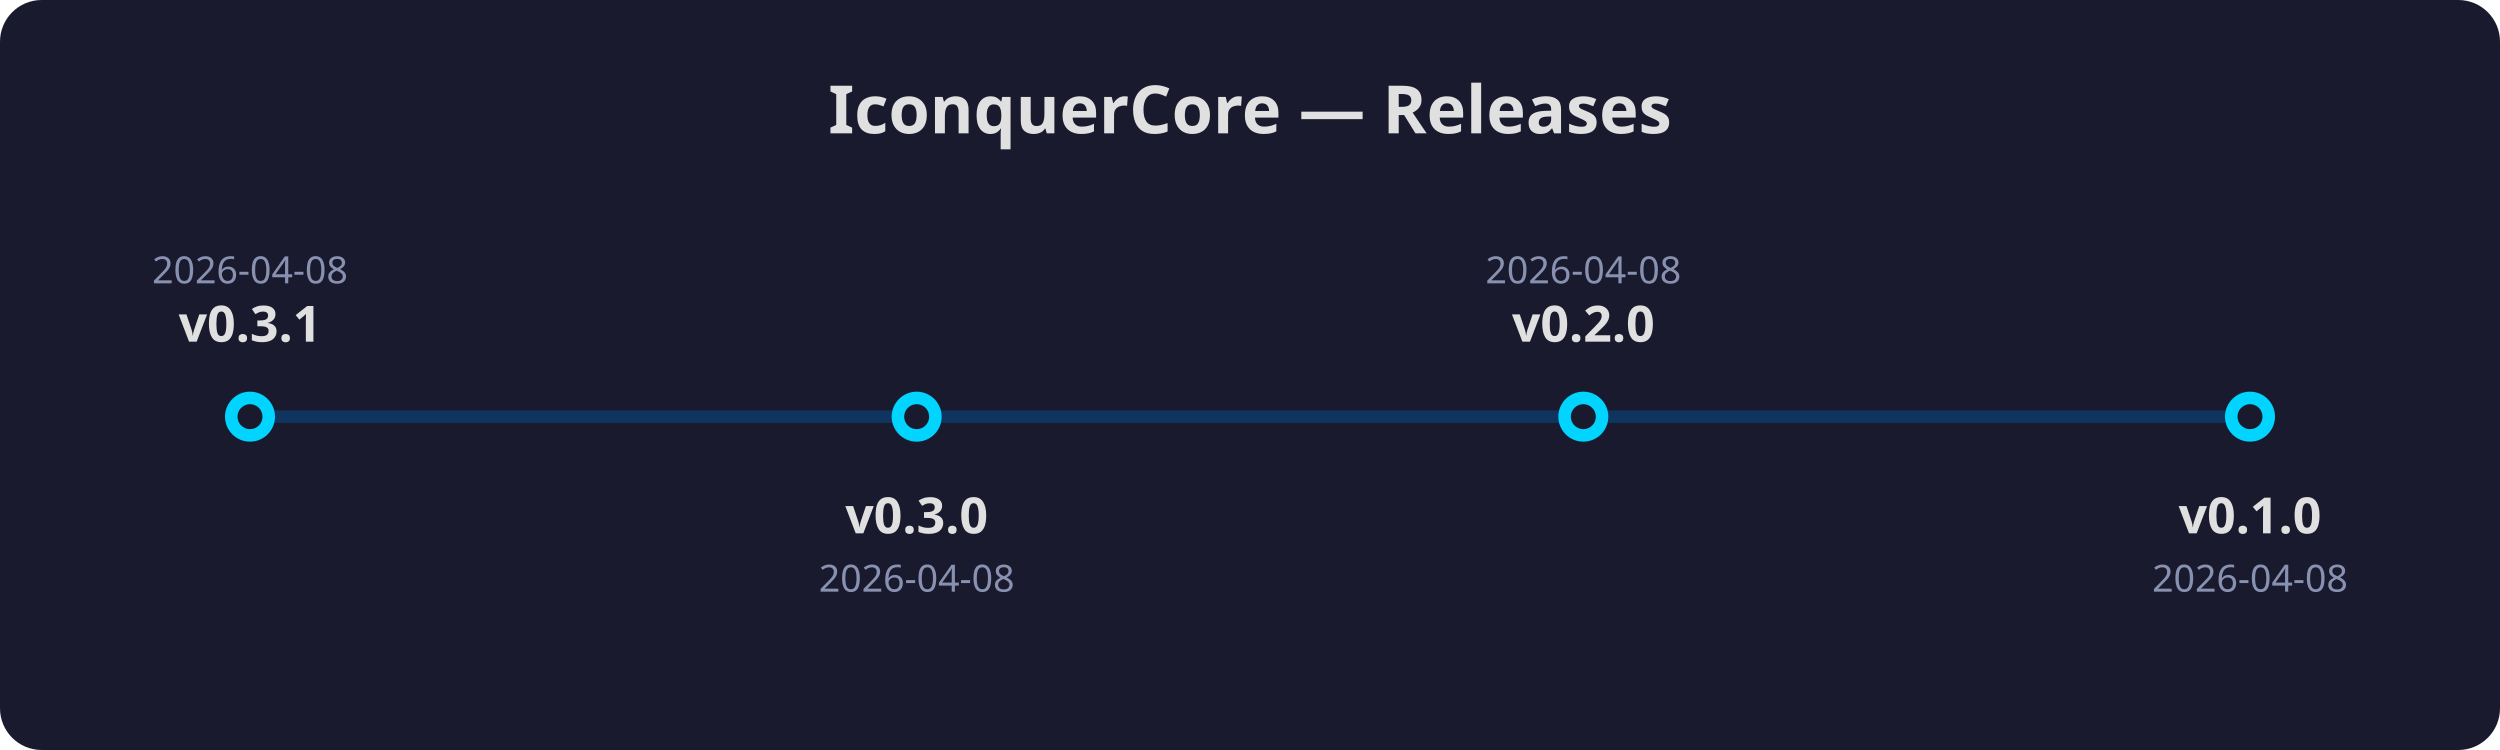
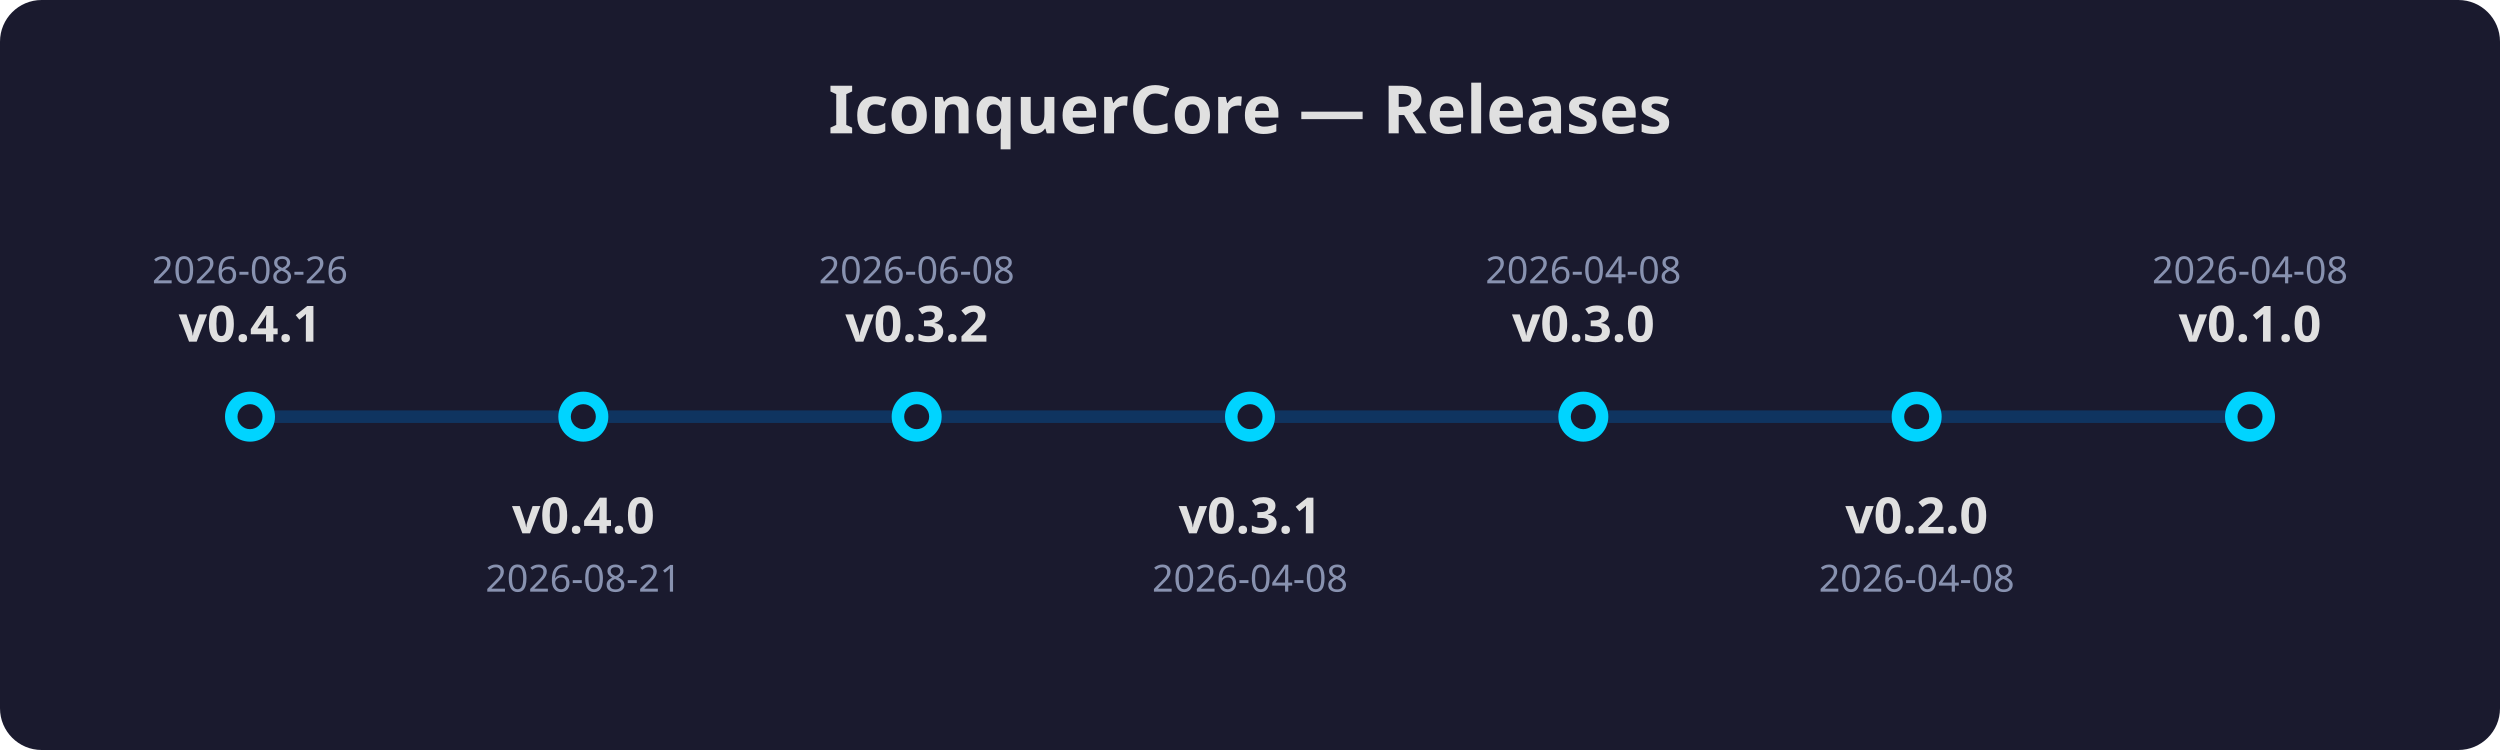
<svg xmlns="http://www.w3.org/2000/svg" width="600" height="180" viewBox="0 0 600 180">
  <rect x="0" y="0" width="600" height="180" rx="10" ry="10" fill="#1a1a2e" />
  <text x="300" y="32" font-family="sans-serif" font-size="16" font-weight="bold" fill="#e0e0e0" text-anchor="middle">IconquerCore — Releases</text>
  <line x1="60" y1="100" x2="540" y2="100" stroke="#0f3460" stroke-width="3" stroke-linecap="round" />
  <circle cx="60" cy="100" r="6" fill="#00d4ff" />
  <circle cx="60" cy="100" r="3" fill="#1a1a2e" />
-   <text x="60" y="82" font-family="sans-serif" font-size="12" font-weight="bold" fill="#e0e0e0" text-anchor="middle">v0.3.1</text>
-   <text x="60" y="68" font-family="sans-serif" font-size="9" fill="#8892b0" text-anchor="middle">2026-04-08</text>
+   <text x="60" y="82" font-family="sans-serif" font-size="12" font-weight="bold" fill="#e0e0e0" text-anchor="middle">v0.4.1</text>
+   <text x="60" y="68" font-family="sans-serif" font-size="9" fill="#8892b0" text-anchor="middle">2026-08-26</text>
+   <circle cx="140" cy="100" r="6" fill="#00d4ff" />
+   <circle cx="140" cy="100" r="3" fill="#1a1a2e" />
+   <text x="140" y="128" font-family="sans-serif" font-size="12" font-weight="bold" fill="#e0e0e0" text-anchor="middle">v0.4.0</text>
+   <text x="140" y="142" font-family="sans-serif" font-size="9" fill="#8892b0" text-anchor="middle">2026-08-21</text>
  <circle cx="220" cy="100" r="6" fill="#00d4ff" />
  <circle cx="220" cy="100" r="3" fill="#1a1a2e" />
-   <text x="220" y="128" font-family="sans-serif" font-size="12" font-weight="bold" fill="#e0e0e0" text-anchor="middle">v0.3.0</text>
-   <text x="220" y="142" font-family="sans-serif" font-size="9" fill="#8892b0" text-anchor="middle">2026-04-08</text>
+   <text x="220" y="82" font-family="sans-serif" font-size="12" font-weight="bold" fill="#e0e0e0" text-anchor="middle">v0.3.2</text>
+   <text x="220" y="68" font-family="sans-serif" font-size="9" fill="#8892b0" text-anchor="middle">2026-06-08</text>
+   <circle cx="300" cy="100" r="6" fill="#00d4ff" />
+   <circle cx="300" cy="100" r="3" fill="#1a1a2e" />
+   <text x="300" y="128" font-family="sans-serif" font-size="12" font-weight="bold" fill="#e0e0e0" text-anchor="middle">v0.3.1</text>
+   <text x="300" y="142" font-family="sans-serif" font-size="9" fill="#8892b0" text-anchor="middle">2026-04-08</text>
  <circle cx="380" cy="100" r="6" fill="#00d4ff" />
  <circle cx="380" cy="100" r="3" fill="#1a1a2e" />
-   <text x="380" y="82" font-family="sans-serif" font-size="12" font-weight="bold" fill="#e0e0e0" text-anchor="middle">v0.2.0</text>
+   <text x="380" y="82" font-family="sans-serif" font-size="12" font-weight="bold" fill="#e0e0e0" text-anchor="middle">v0.3.0</text>
  <text x="380" y="68" font-family="sans-serif" font-size="9" fill="#8892b0" text-anchor="middle">2026-04-08</text>
+   <circle cx="460" cy="100" r="6" fill="#00d4ff" />
+   <circle cx="460" cy="100" r="3" fill="#1a1a2e" />
+   <text x="460" y="128" font-family="sans-serif" font-size="12" font-weight="bold" fill="#e0e0e0" text-anchor="middle">v0.2.0</text>
+   <text x="460" y="142" font-family="sans-serif" font-size="9" fill="#8892b0" text-anchor="middle">2026-04-08</text>
  <circle cx="540" cy="100" r="6" fill="#00d4ff" />
  <circle cx="540" cy="100" r="3" fill="#1a1a2e" />
-   <text x="540" y="128" font-family="sans-serif" font-size="12" font-weight="bold" fill="#e0e0e0" text-anchor="middle">v0.1.0</text>
-   <text x="540" y="142" font-family="sans-serif" font-size="9" fill="#8892b0" text-anchor="middle">2026-04-08</text>
+   <text x="540" y="82" font-family="sans-serif" font-size="12" font-weight="bold" fill="#e0e0e0" text-anchor="middle">v0.1.0</text>
+   <text x="540" y="68" font-family="sans-serif" font-size="9" fill="#8892b0" text-anchor="middle">2026-04-08</text>
</svg>
